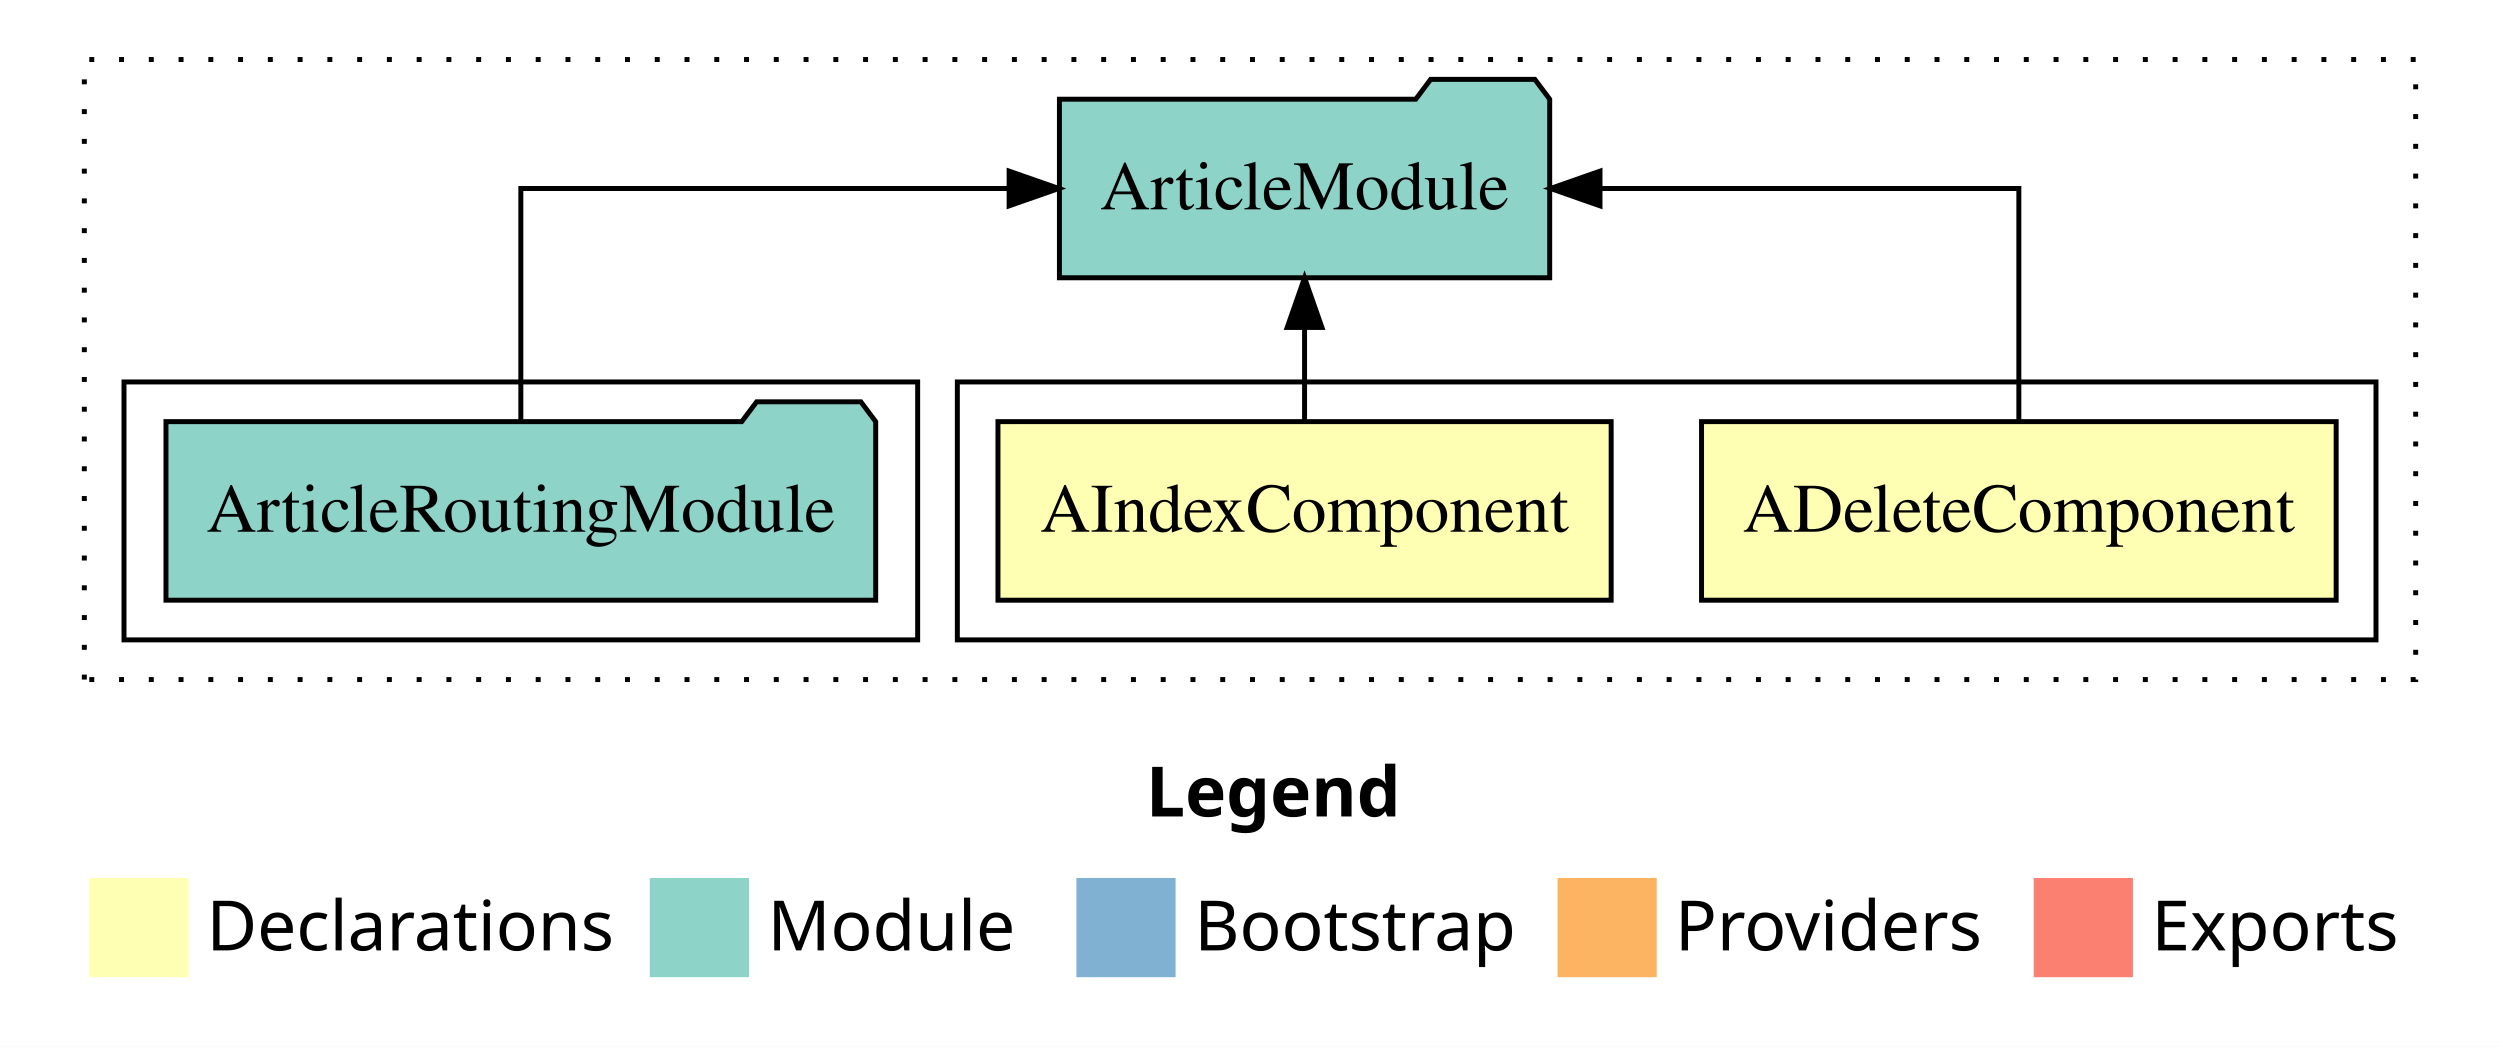
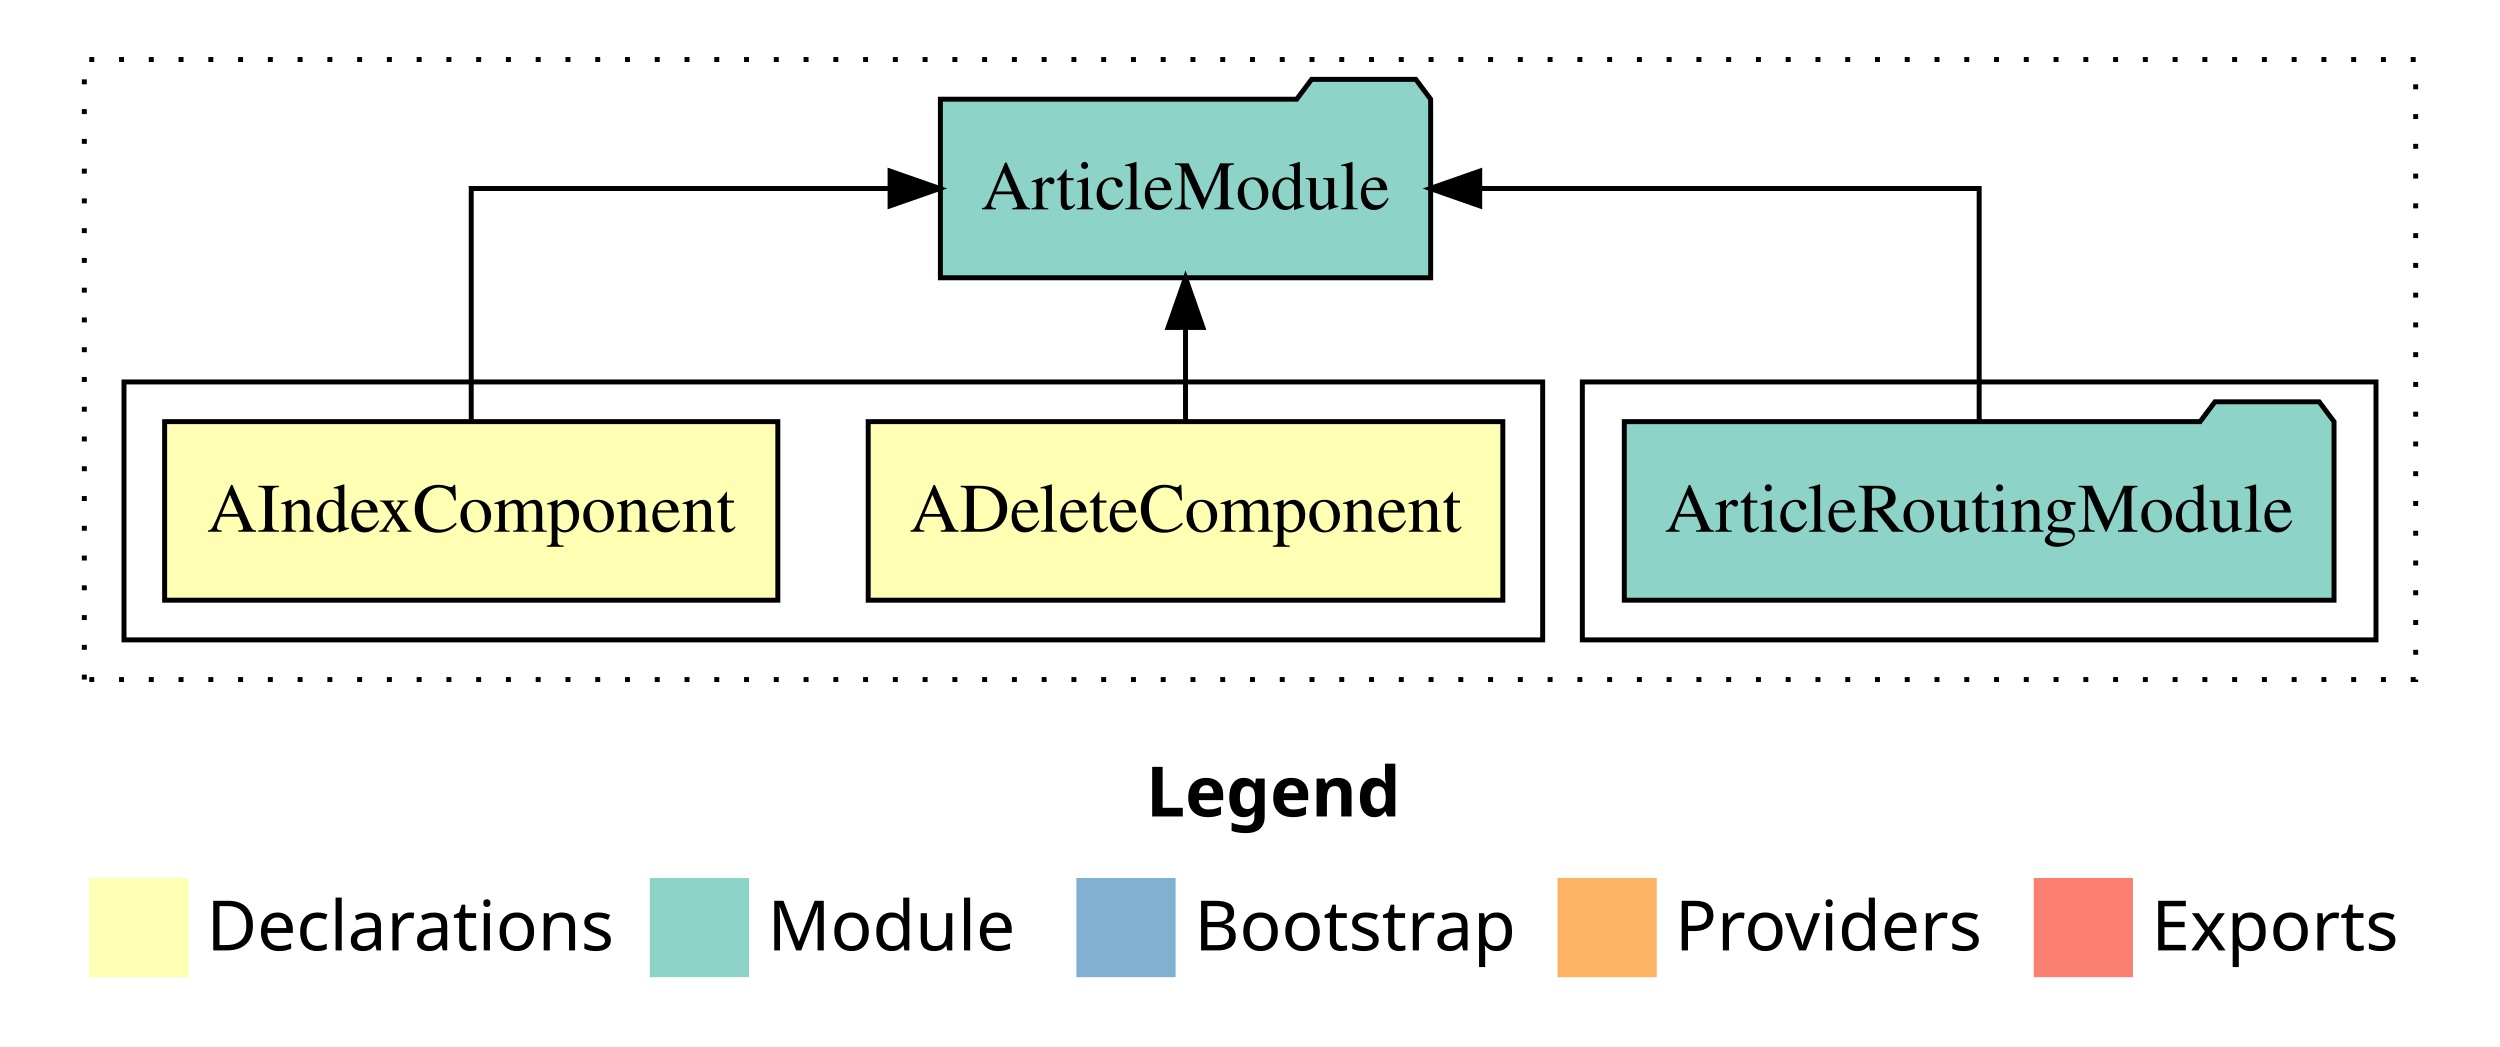
<svg xmlns="http://www.w3.org/2000/svg" width="504pt" height="211pt" viewBox="0.00 0.00 504.00 211.00">
  <g id="graph0" class="graph" transform="scale(1 1) rotate(0) translate(4 207)">
    <polygon fill="white" stroke="transparent" points="-4,4 -4,-207 500,-207 500,4 -4,4" />
    <text text-anchor="start" x="227.01" y="-42.4" font-family="Times-12" font-weight="bold" font-size="14.00">Legend</text>
    <polygon fill="#ffffb3" stroke="transparent" points="14,-10 14,-30 34,-30 34,-10 14,-10" />
    <text text-anchor="start" x="37.63" y="-15.4" font-family="Times-12" font-size="14.00">  Declarations</text>
    <polygon fill="#8dd3c7" stroke="transparent" points="127,-10 127,-30 147,-30 147,-10 127,-10" />
    <text text-anchor="start" x="150.73" y="-15.4" font-family="Times-12" font-size="14.00">  Module</text>
    <polygon fill="#80b1d3" stroke="transparent" points="213,-10 213,-30 233,-30 233,-10 213,-10" />
    <text text-anchor="start" x="236.78" y="-15.4" font-family="Times-12" font-size="14.00">  Bootstrap</text>
    <polygon fill="#fdb462" stroke="transparent" points="310,-10 310,-30 330,-30 330,-10 310,-10" />
    <text text-anchor="start" x="333.67" y="-15.4" font-family="Times-12" font-size="14.00">  Providers</text>
    <polygon fill="#fb8072" stroke="transparent" points="406,-10 406,-30 426,-30 426,-10 406,-10" />
    <text text-anchor="start" x="429.73" y="-15.4" font-family="Times-12" font-size="14.00">  Exports</text>
    <g id="clust1" class="cluster">
      <polygon fill="none" stroke="black" stroke-dasharray="1,5" points="13,-70 13,-195 483,-195 483,-70 13,-70" />
    </g>
+     <g id="clust5" class="cluster">
+       <polygon fill="none" stroke="black" points="315,-78 315,-130 475,-130 475,-78 315,-78" />
+     </g>
    <g id="clust2" class="cluster">
-       <polygon fill="none" stroke="black" points="189,-78 189,-130 475,-130 475,-78 189,-78" />
-     </g>
-     <g id="clust5" class="cluster">
-       <polygon fill="none" stroke="black" points="21,-78 21,-130 181,-130 181,-78 21,-78" />
+       <polygon fill="none" stroke="black" points="21,-78 21,-130 307,-130 307,-78 21,-78" />
    </g>
    <g id="node1" class="node">
-       <polygon fill="#ffffb3" stroke="black" points="466.97,-122 339.03,-122 339.03,-86 466.97,-86 466.97,-122" />
-       <text text-anchor="middle" x="403" y="-99.8" font-family="Times,serif" font-size="14.00">ADeleteComponent</text>
+       <polygon fill="#ffffb3" stroke="black" points="298.97,-122 171.03,-122 171.03,-86 298.97,-86 298.97,-122" />
+       <text text-anchor="middle" x="235" y="-99.8" font-family="Times,serif" font-size="14.00">ADeleteComponent</text>
    </g>
    <g id="node3" class="node">
-       <polygon fill="#8dd3c7" stroke="black" points="308.42,-187 305.42,-191 284.42,-191 281.42,-187 209.58,-187 209.58,-151 308.42,-151 308.42,-187" />
-       <text text-anchor="middle" x="259" y="-164.8" font-family="Times,serif" font-size="14.00">ArticleModule</text>
+       <polygon fill="#8dd3c7" stroke="black" points="284.42,-187 281.42,-191 260.42,-191 257.42,-187 185.58,-187 185.58,-151 284.42,-151 284.42,-187" />
+       <text text-anchor="middle" x="235" y="-164.8" font-family="Times,serif" font-size="14.00">ArticleModule</text>
    </g>
    <g id="edge1" class="edge">
-       <path fill="none" stroke="black" d="M403,-122.11C403,-141.34 403,-169 403,-169 403,-169 318.56,-169 318.56,-169" />
-       <polygon fill="black" stroke="black" points="318.56,-165.5 308.56,-169 318.56,-172.5 318.56,-165.5" />
+       <path fill="none" stroke="black" d="M235,-122.11C235,-122.11 235,-140.99 235,-140.99" />
+       <polygon fill="black" stroke="black" points="231.5,-140.99 235,-150.99 238.5,-140.99 231.5,-140.99" />
    </g>
    <g id="node2" class="node">
-       <polygon fill="#ffffb3" stroke="black" points="320.81,-122 197.19,-122 197.19,-86 320.81,-86 320.81,-122" />
-       <text text-anchor="middle" x="259" y="-99.8" font-family="Times,serif" font-size="14.00">AIndexComponent</text>
+       <polygon fill="#ffffb3" stroke="black" points="152.81,-122 29.19,-122 29.19,-86 152.81,-86 152.81,-122" />
+       <text text-anchor="middle" x="91" y="-99.8" font-family="Times,serif" font-size="14.00">AIndexComponent</text>
    </g>
    <g id="edge2" class="edge">
-       <path fill="none" stroke="black" d="M259,-122.11C259,-122.11 259,-140.99 259,-140.99" />
-       <polygon fill="black" stroke="black" points="255.5,-140.99 259,-150.99 262.5,-140.99 255.5,-140.99" />
+       <path fill="none" stroke="black" d="M91,-122.11C91,-141.34 91,-169 91,-169 91,-169 175.44,-169 175.44,-169" />
+       <polygon fill="black" stroke="black" points="175.44,-172.5 185.44,-169 175.44,-165.5 175.44,-172.5" />
    </g>
    <g id="node4" class="node">
-       <polygon fill="#8dd3c7" stroke="black" points="172.54,-122 169.54,-126 148.54,-126 145.54,-122 29.46,-122 29.46,-86 172.54,-86 172.54,-122" />
-       <text text-anchor="middle" x="101" y="-99.8" font-family="Times,serif" font-size="14.00">ArticleRoutingModule</text>
+       <polygon fill="#8dd3c7" stroke="black" points="466.54,-122 463.54,-126 442.54,-126 439.54,-122 323.46,-122 323.46,-86 466.54,-86 466.54,-122" />
+       <text text-anchor="middle" x="395" y="-99.8" font-family="Times,serif" font-size="14.00">ArticleRoutingModule</text>
    </g>
    <g id="edge3" class="edge">
-       <path fill="none" stroke="black" d="M101,-122.11C101,-141.34 101,-169 101,-169 101,-169 199.44,-169 199.44,-169" />
-       <polygon fill="black" stroke="black" points="199.44,-172.5 209.44,-169 199.44,-165.5 199.44,-172.5" />
+       <path fill="none" stroke="black" d="M395,-122.11C395,-141.34 395,-169 395,-169 395,-169 294.31,-169 294.31,-169" />
+       <polygon fill="black" stroke="black" points="294.31,-165.5 284.31,-169 294.31,-172.5 294.31,-165.5" />
    </g>
  </g>
</svg>
